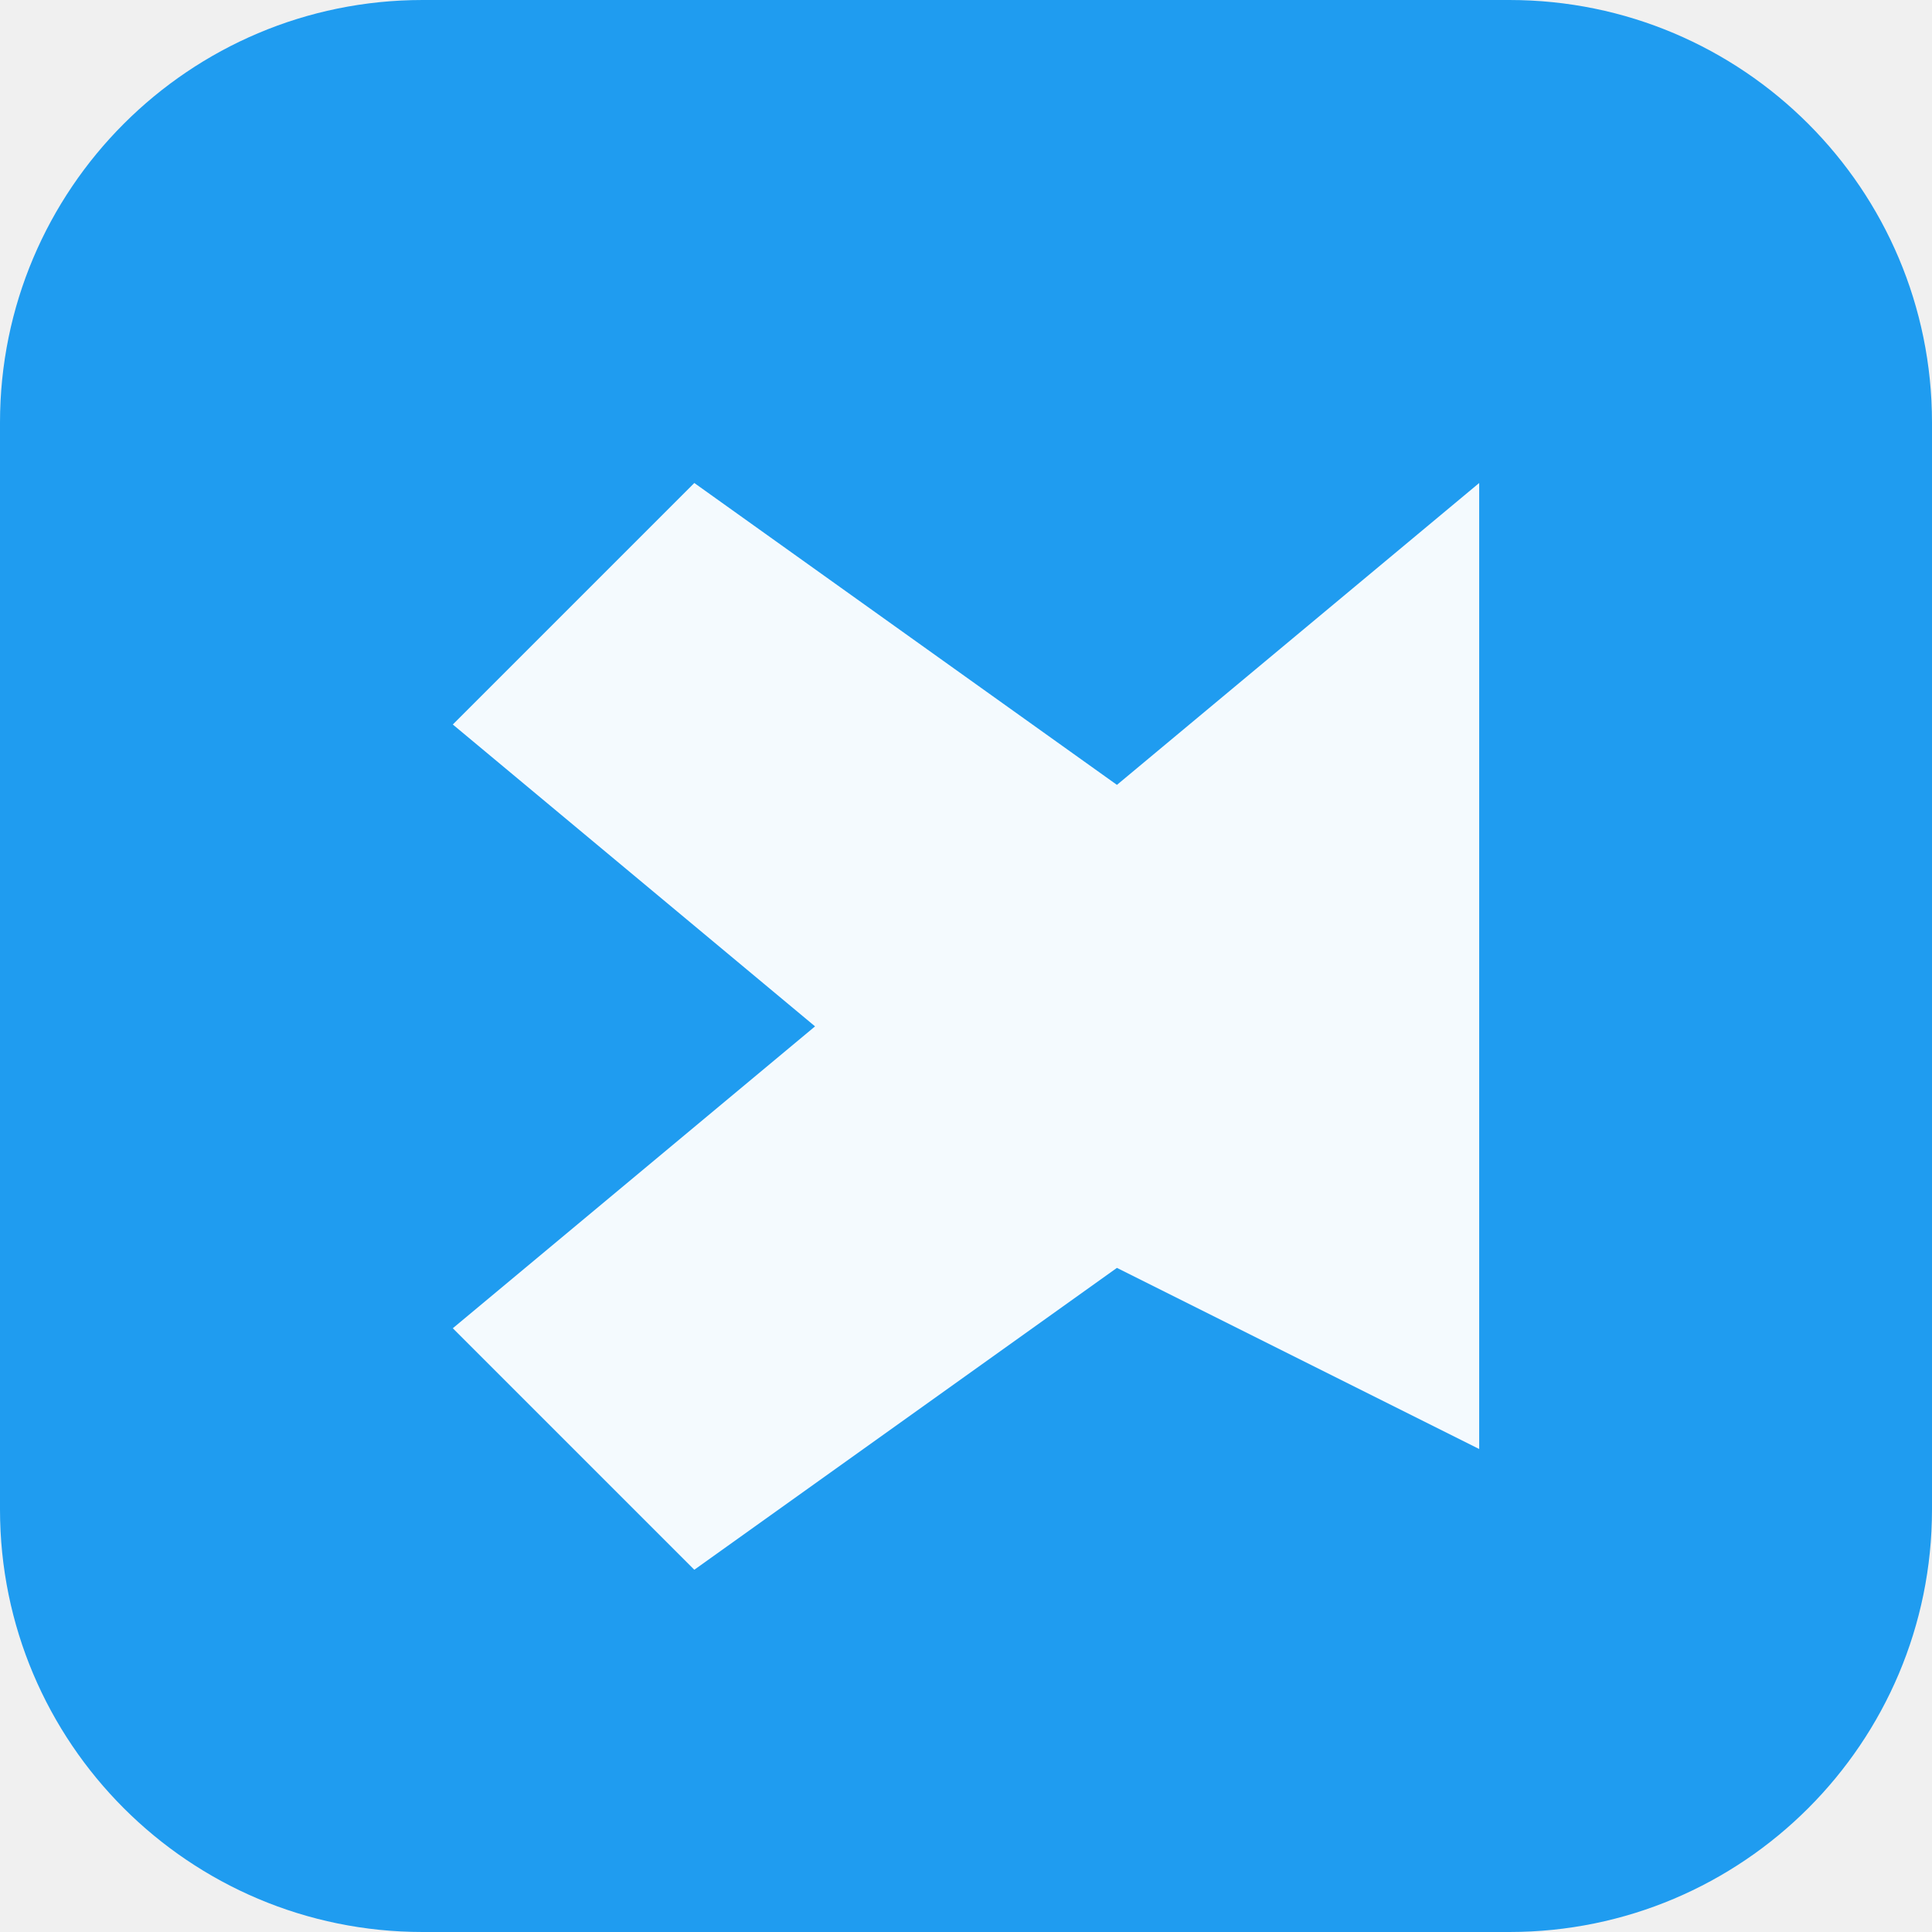
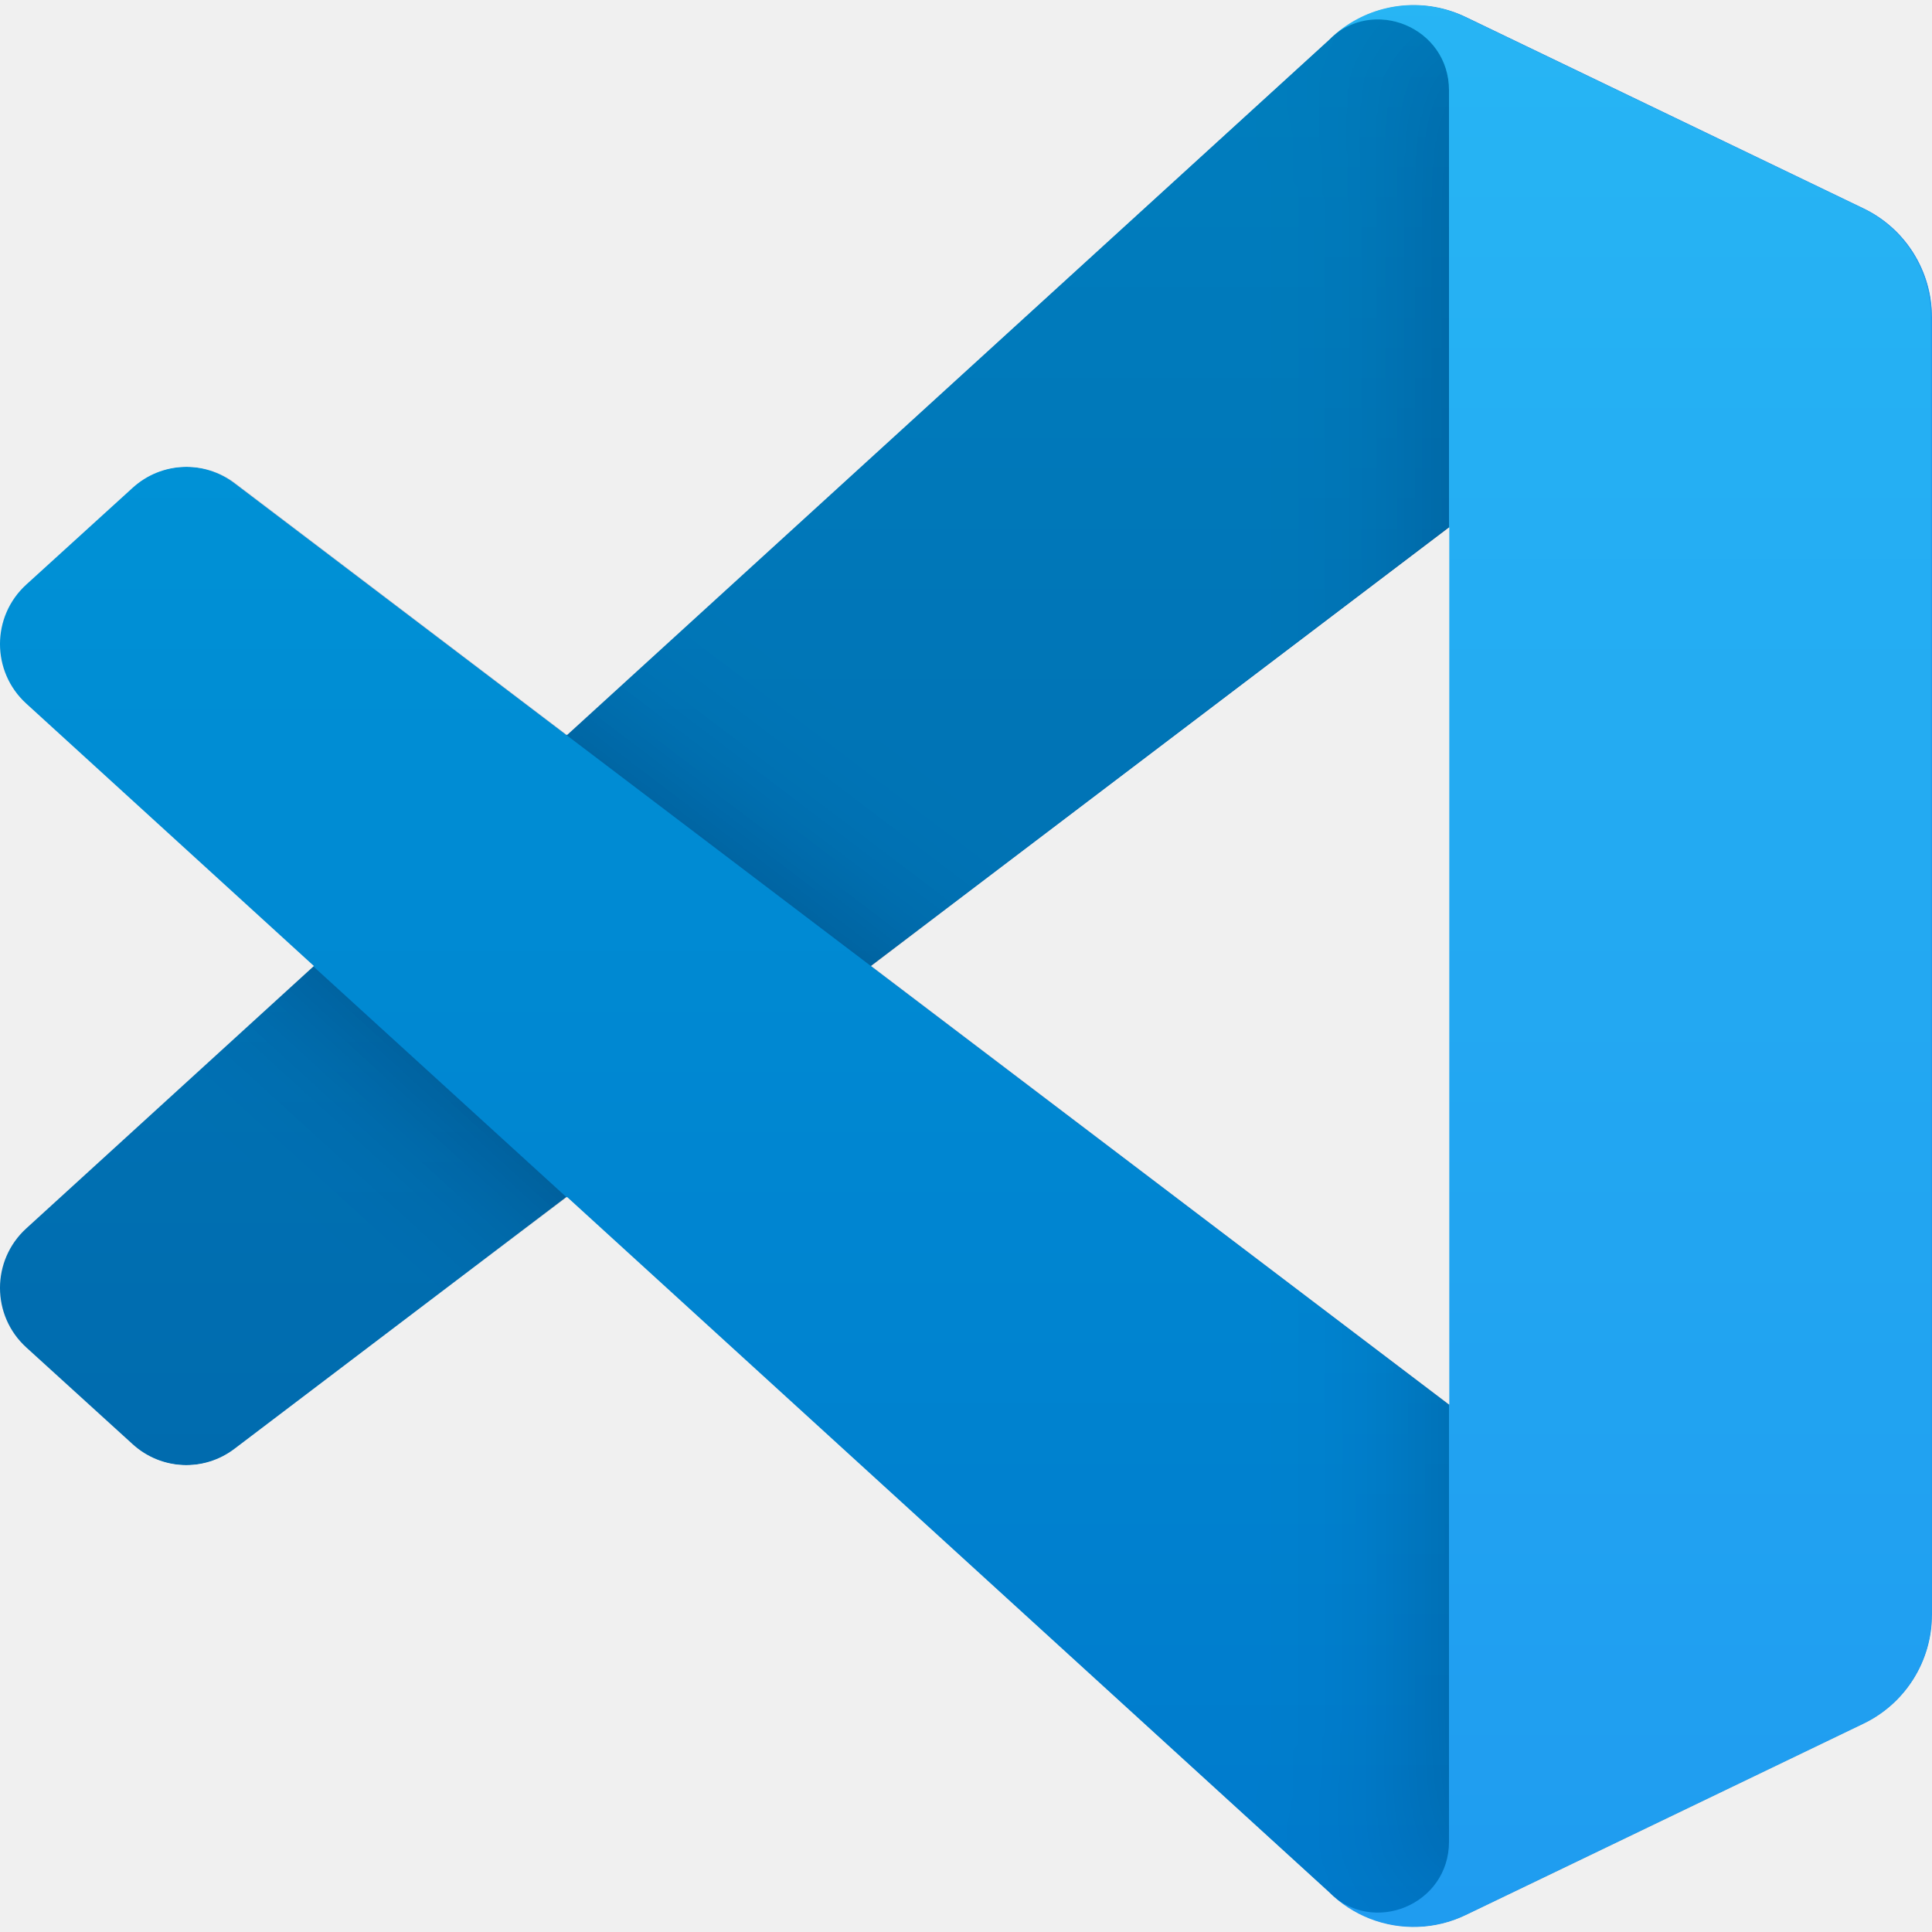
- <svg xmlns="http://www.w3.org/2000/svg" width="64" height="64" viewBox="0 0 64 64" fill="none">
-   <rect width="64" height="64" rx="14" fill="#1f9cf0" />
-   <path d="M49 16v32l-12-6-14 10-8-8 12-10L15 24l8-8 14 10 12-10Z" fill="white" fill-opacity="0.95" />
+ <svg xmlns="http://www.w3.org/2000/svg" width="100" height="100" viewBox="0 0 100 100" fill="none">
+   <mask id="mask0" mask-type="alpha" maskUnits="userSpaceOnUse" x="0" y="0" width="100" height="100">
+     <path fill-rule="evenodd" clip-rule="evenodd" d="M70.912 99.317C72.487 99.931 74.283 99.891 75.873 99.126L96.461 89.22C98.624 88.179 100 85.989 100 83.587V16.413C100 14.011 98.624 11.822 96.461 10.781L75.873 0.874C73.786 -0.13 71.345 0.116 69.513 1.447C69.252 1.637 69.003 1.849 68.769 2.083L29.355 38.041L12.187 25.01C10.589 23.797 8.354 23.896 6.869 25.246L1.363 30.255C-0.453 31.906 -0.455 34.763 1.359 36.417L16.247 50L1.359 63.583C-0.455 65.237 -0.453 68.094 1.363 69.745L6.869 74.754C8.354 76.104 10.589 76.204 12.187 74.99L29.355 61.959L68.769 97.917C69.392 98.541 70.125 99.01 70.912 99.317ZM75.015 27.299L45.109 50L75.015 72.701V27.299Z" fill="white" />
+   </mask>
+   <g mask="url(#mask0)">
+     <path d="M96.461 10.796L75.857 0.876C73.472 -0.273 70.622 0.212 68.75 2.083L1.299 63.583C-0.516 65.237 -0.514 68.094 1.303 69.745L6.813 74.754C8.298 76.104 10.535 76.204 12.134 74.99L93.361 13.37C96.086 11.303 100 13.246 100 16.667V16.427C100 14.027 98.625 11.838 96.461 10.796Z" fill="#0065A9" />
+     <g filter="url(#filter0_d)">
+       <path d="M96.461 89.204L75.857 99.124C73.472 100.273 70.622 99.788 68.75 97.917L1.299 36.417C-0.516 34.763 -0.514 31.906 1.303 30.255L6.813 25.246C8.298 23.896 10.535 23.796 12.134 25.009L93.361 86.63C96.086 88.697 100 86.754 100 83.333V83.573C100 85.974 98.625 88.162 96.461 89.204Z" fill="#007ACC" />
+     </g>
+     <g filter="url(#filter1_d)">
+       <path d="M75.858 99.126C73.472 100.274 70.622 99.788 68.75 97.917C71.056 100.223 75 98.59 75 95.328V4.672C75 1.41 71.056 -0.223 68.75 2.083C70.622 0.211 73.472 -0.274 75.858 0.874L96.459 10.781C98.623 11.822 100 14.011 100 16.413V83.587C100 85.989 98.623 88.179 96.459 89.22L75.858 99.126Z" fill="#1F9CF0" />
+     </g>
+     <g style="mix-blend-mode:overlay" opacity="0.25">
+       <path fill-rule="evenodd" clip-rule="evenodd" d="M70.851 99.317C72.426 99.931 74.222 99.891 75.812 99.126L96.4 89.22C98.563 88.179 99.939 85.989 99.939 83.587V16.413C99.939 14.011 98.564 11.822 96.4 10.781L75.812 0.874C73.725 -0.13 71.284 0.116 69.453 1.447C69.191 1.637 68.942 1.849 68.708 2.083L29.294 38.041L12.126 25.01C10.528 23.796 8.293 23.896 6.809 25.246L1.302 30.255C-0.513 31.906 -0.515 34.763 1.298 36.417L16.186 50L1.298 63.583C-0.515 65.237 -0.513 68.094 1.302 69.745L6.809 74.754C8.293 76.104 10.528 76.204 12.126 74.99L29.294 61.959L68.708 97.917C69.332 98.54 70.064 99.01 70.851 99.317ZM74.954 27.299L45.048 50L74.954 72.701V27.299Z" fill="url(#paint0_linear)" />
+     </g>
+   </g>
+   <defs>
+     <filter id="filter0_d" x="-8.394" y="15.829" width="116.727" height="92.246" filterUnits="userSpaceOnUse" color-interpolation-filters="sRGB">
+       <feFlood flood-opacity="0" result="BackgroundImageFix" />
+       <feColorMatrix in="SourceAlpha" type="matrix" values="0 0 0 0 0 0 0 0 0 0 0 0 0 0 0 0 0 0 127 0" />
+       <feOffset />
+       <feGaussianBlur stdDeviation="4.167" />
+       <feColorMatrix type="matrix" values="0 0 0 0 0 0 0 0 0 0 0 0 0 0 0 0 0 0 0.25 0" />
+       <feBlend mode="overlay" in2="BackgroundImageFix" result="effect1_dropShadow" />
+       <feBlend mode="normal" in="SourceGraphic" in2="effect1_dropShadow" result="shape" />
+     </filter>
+     <filter id="filter1_d" x="60.417" y="-8.076" width="47.917" height="116.151" filterUnits="userSpaceOnUse" color-interpolation-filters="sRGB">
+       <feFlood flood-opacity="0" result="BackgroundImageFix" />
+       <feColorMatrix in="SourceAlpha" type="matrix" values="0 0 0 0 0 0 0 0 0 0 0 0 0 0 0 0 0 0 127 0" />
+       <feOffset />
+       <feGaussianBlur stdDeviation="4.167" />
+       <feColorMatrix type="matrix" values="0 0 0 0 0 0 0 0 0 0 0 0 0 0 0 0 0 0 0.25 0" />
+       <feBlend mode="overlay" in2="BackgroundImageFix" result="effect1_dropShadow" />
+       <feBlend mode="normal" in="SourceGraphic" in2="effect1_dropShadow" result="shape" />
+     </filter>
+     <linearGradient id="paint0_linear" x1="49.939" y1="0.258" x2="49.939" y2="99.742" gradientUnits="userSpaceOnUse">
+       <stop stop-color="white" />
+       <stop offset="1" stop-color="white" stop-opacity="0" />
+     </linearGradient>
+   </defs>
</svg>
